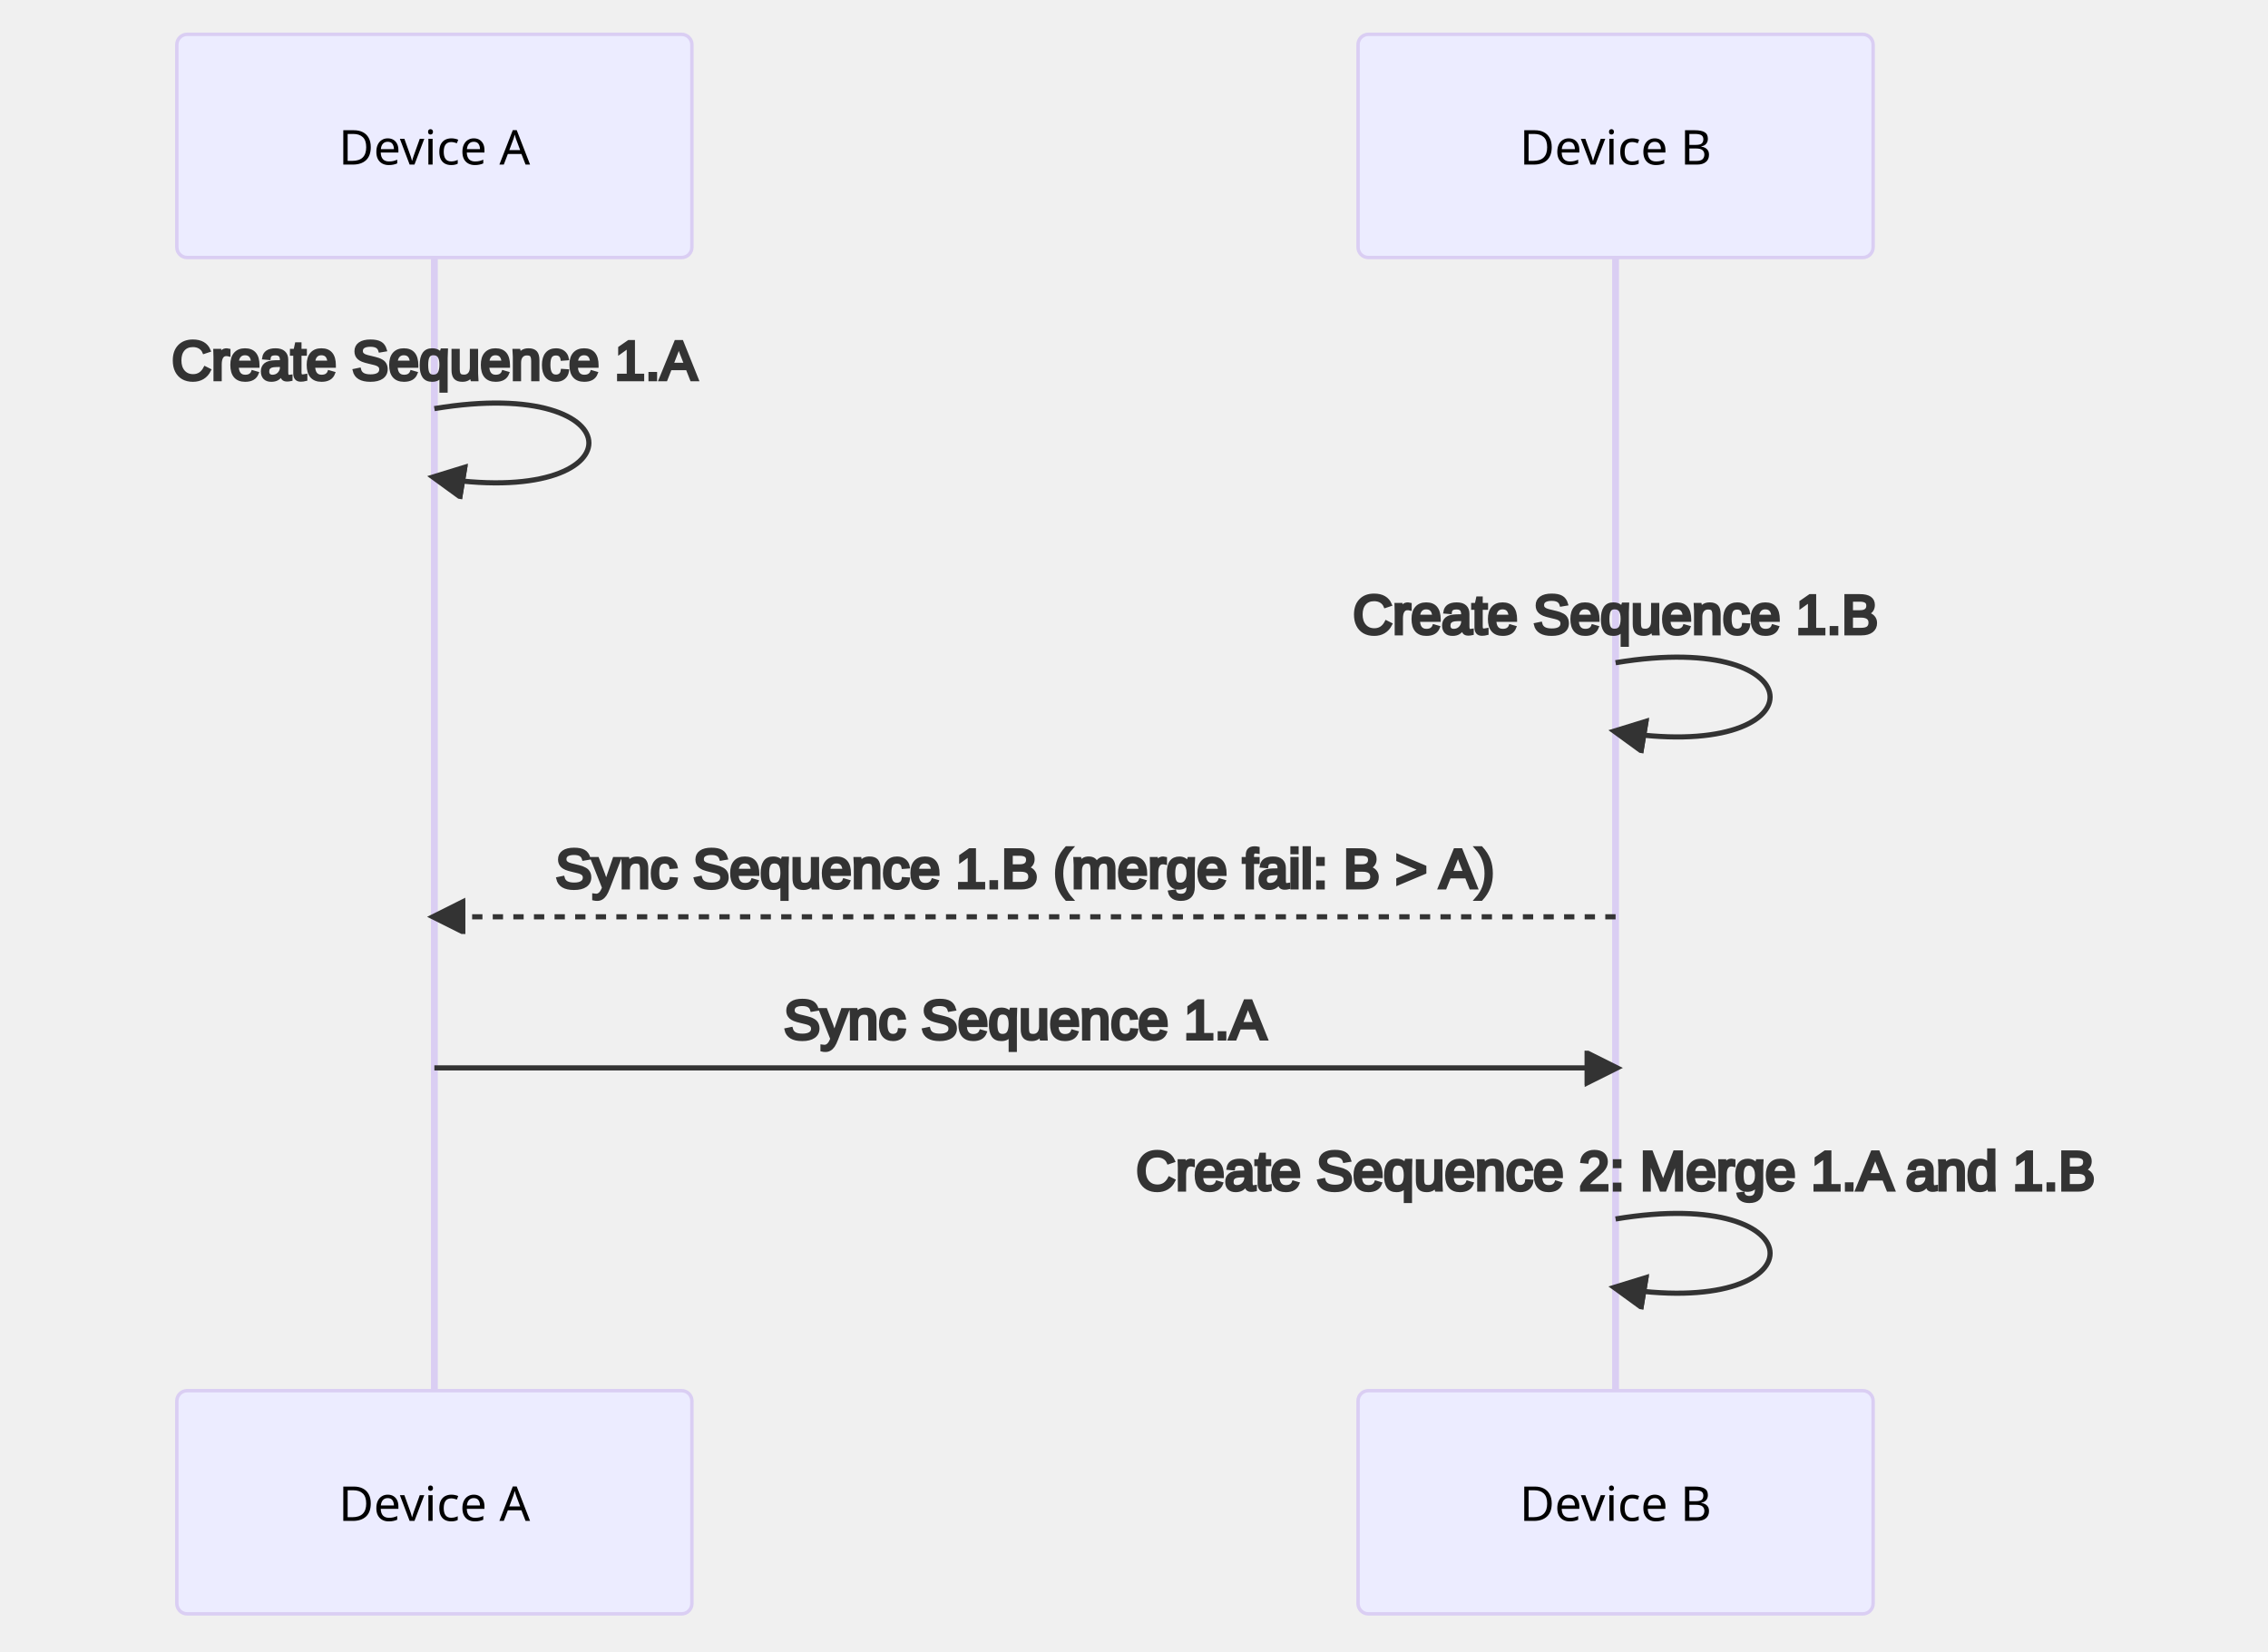
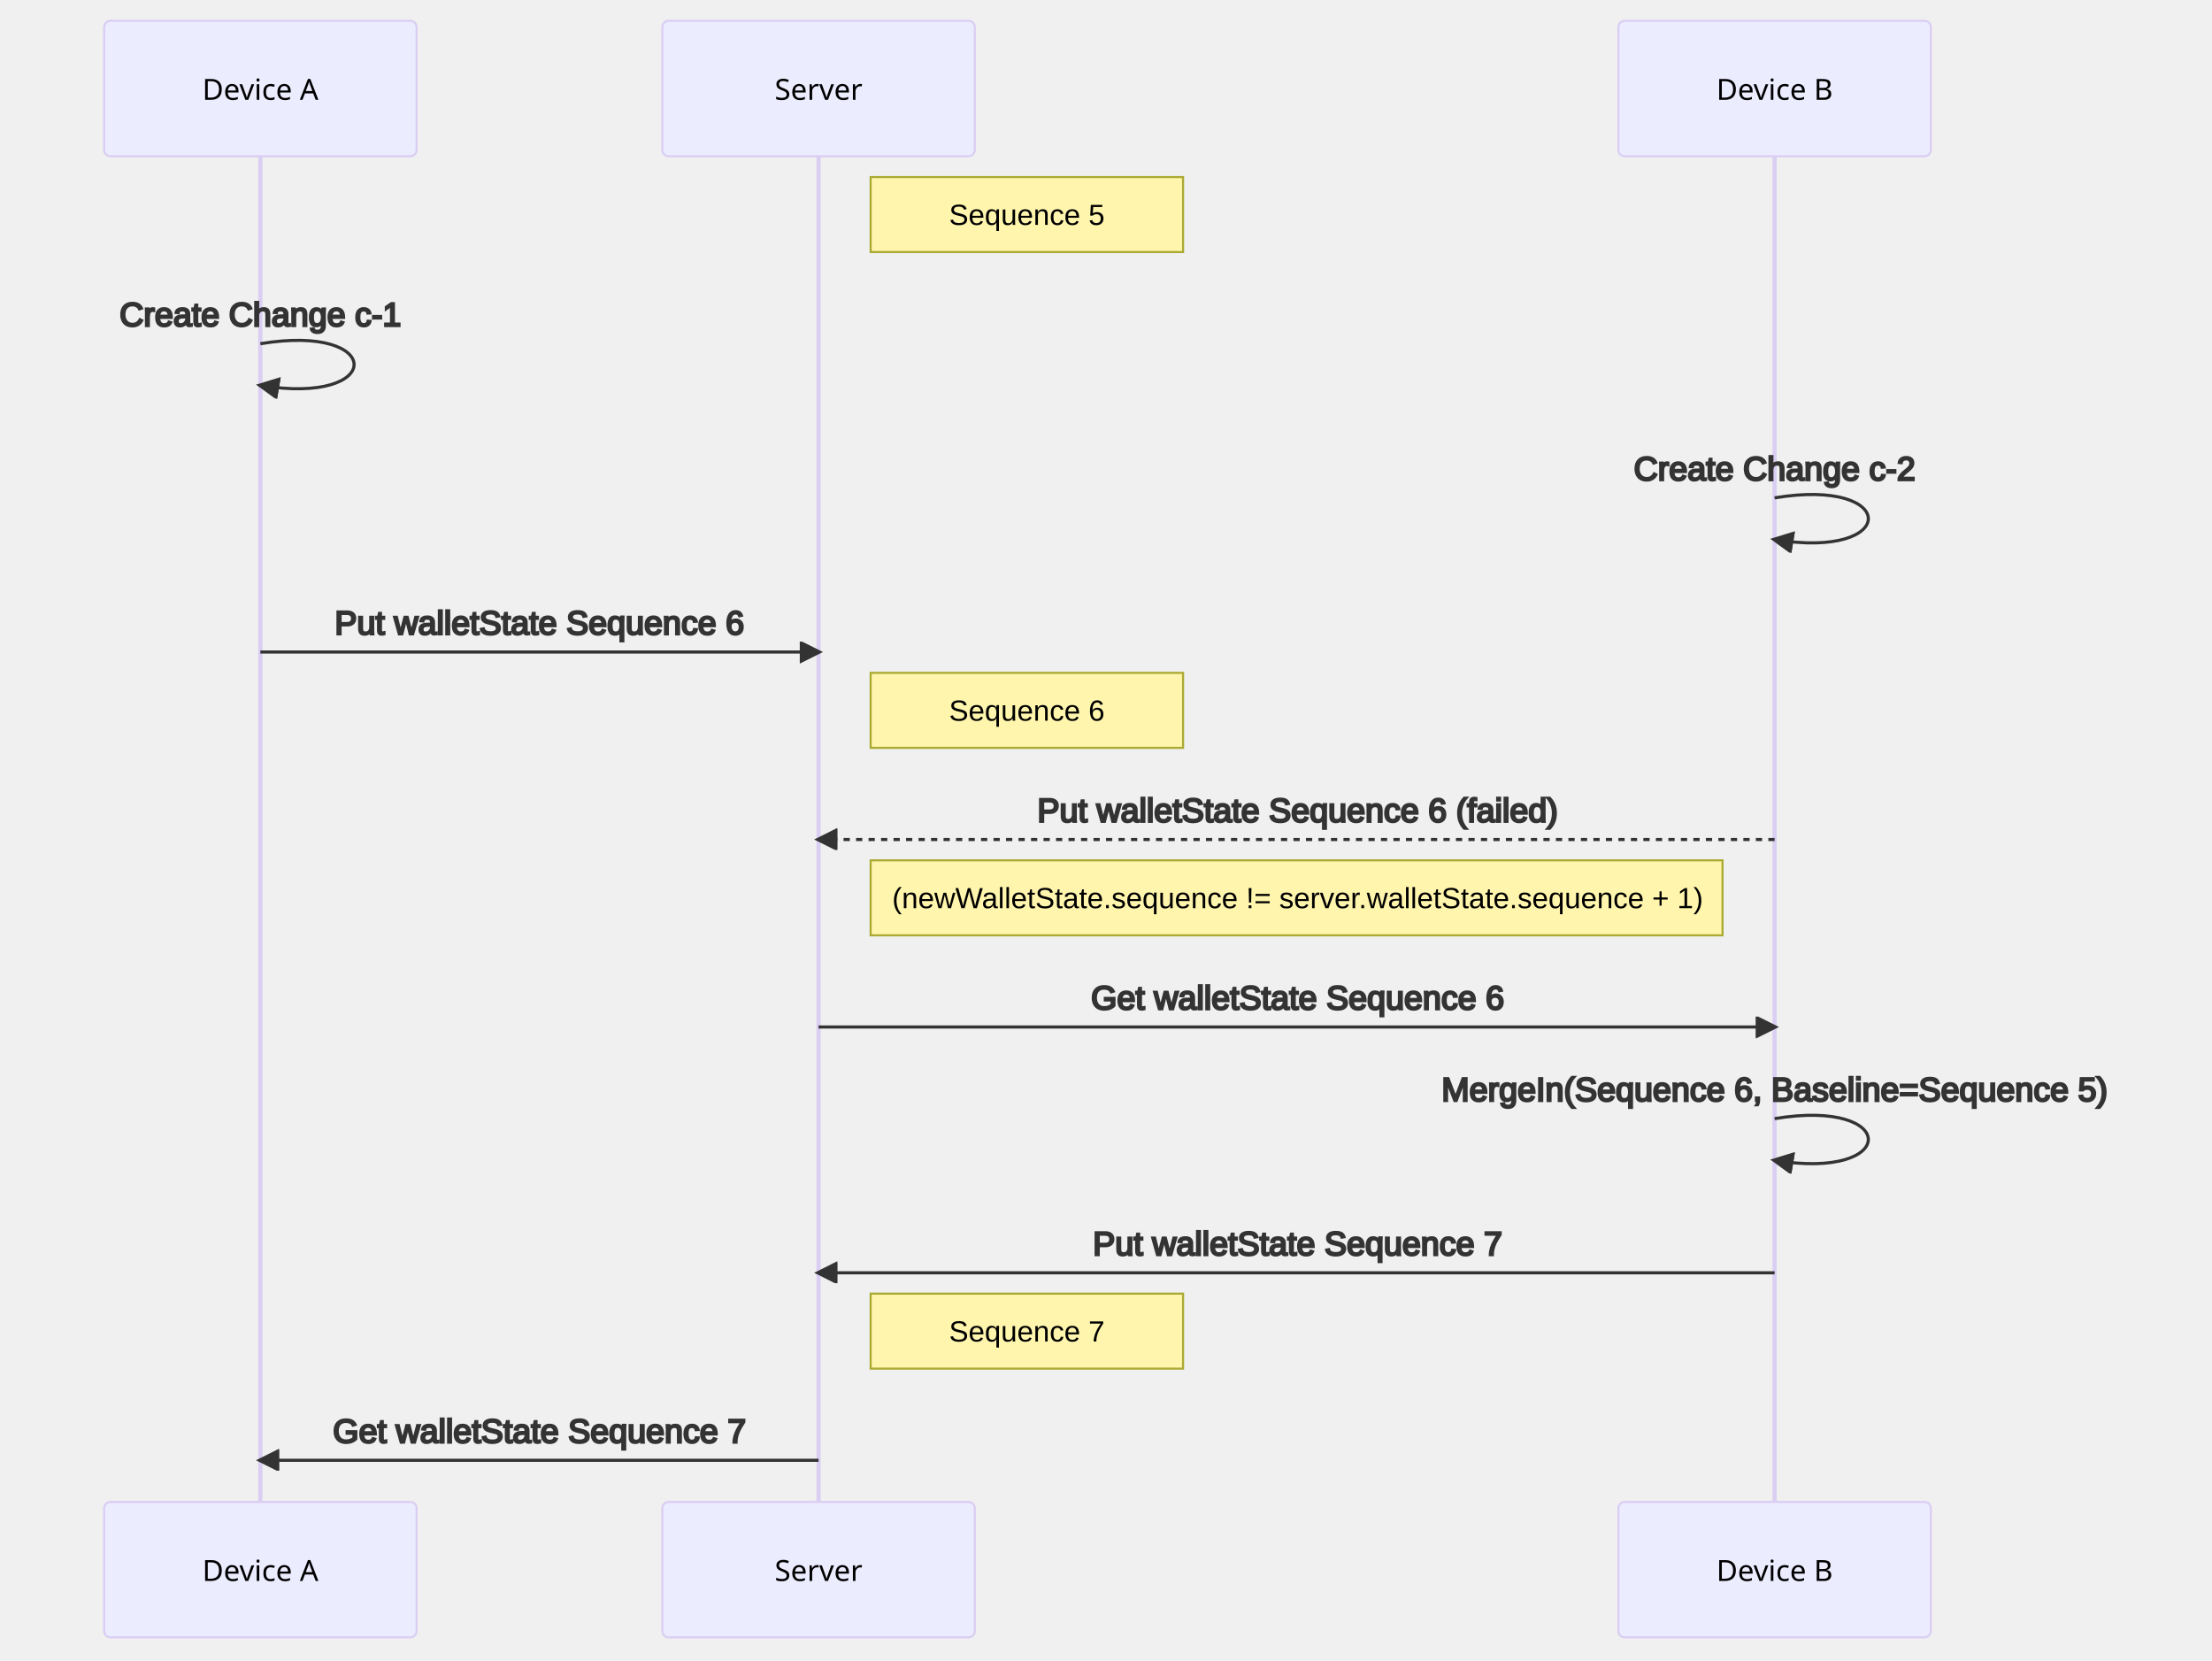
- <svg xmlns="http://www.w3.org/2000/svg" id="mermaid-1637767835686" width="100%" height="481" style="max-width: 660.5px;" viewBox="-51.5 -10 660.5 481">
-   <style>#mermaid-1637767835686 {font-family:"trebuchet ms",verdana,arial,sans-serif;font-size:16px;fill:#333;}#mermaid-1637767835686 .error-icon{fill:#552222;}#mermaid-1637767835686 .error-text{fill:#552222;stroke:#552222;}#mermaid-1637767835686 .edge-thickness-normal{stroke-width:2px;}#mermaid-1637767835686 .edge-thickness-thick{stroke-width:3.5px;}#mermaid-1637767835686 .edge-pattern-solid{stroke-dasharray:0;}#mermaid-1637767835686 .edge-pattern-dashed{stroke-dasharray:3;}#mermaid-1637767835686 .edge-pattern-dotted{stroke-dasharray:2;}#mermaid-1637767835686 .marker{fill:#333333;stroke:#333333;}#mermaid-1637767835686 .marker.cross{stroke:#333333;}#mermaid-1637767835686 svg{font-family:"trebuchet ms",verdana,arial,sans-serif;font-size:16px;}#mermaid-1637767835686 .actor{stroke:hsl(259.626, 59.777%, 87.902%);fill:#ECECFF;}#mermaid-1637767835686 text.actor&gt;tspan{fill:black;stroke:none;}#mermaid-1637767835686 .actor-line{stroke:grey;}#mermaid-1637767835686 .messageLine0{stroke-width:1.5;stroke-dasharray:none;stroke:#333;}#mermaid-1637767835686 .messageLine1{stroke-width:1.5;stroke-dasharray:2,2;stroke:#333;}#mermaid-1637767835686 #arrowhead path{fill:#333;stroke:#333;}#mermaid-1637767835686 .sequenceNumber{fill:white;}#mermaid-1637767835686 #sequencenumber{fill:#333;}#mermaid-1637767835686 #crosshead path{fill:#333;stroke:#333;}#mermaid-1637767835686 .messageText{fill:#333;stroke:#333;}#mermaid-1637767835686 .labelBox{stroke:hsl(259.626, 59.777%, 87.902%);fill:#ECECFF;}#mermaid-1637767835686 .labelText,#mermaid-1637767835686 .labelText&gt;tspan{fill:black;stroke:none;}#mermaid-1637767835686 .loopText,#mermaid-1637767835686 .loopText&gt;tspan{fill:black;stroke:none;}#mermaid-1637767835686 .loopLine{stroke-width:2px;stroke-dasharray:2,2;stroke:hsl(259.626, 59.777%, 87.902%);fill:hsl(259.626, 59.777%, 87.902%);}#mermaid-1637767835686 .note{stroke:#aaaa33;fill:#fff5ad;}#mermaid-1637767835686 .noteText,#mermaid-1637767835686 .noteText&gt;tspan{fill:black;stroke:none;}#mermaid-1637767835686 .activation0{fill:#f4f4f4;stroke:#666;}#mermaid-1637767835686 .activation1{fill:#f4f4f4;stroke:#666;}#mermaid-1637767835686 .activation2{fill:#f4f4f4;stroke:#666;}#mermaid-1637767835686 .actorPopupMenu{position:absolute;}#mermaid-1637767835686 .actorPopupMenuPanel{position:absolute;fill:#ECECFF;box-shadow:0px 8px 16px 0px rgba(0,0,0,0.2);filter:drop-shadow(3px 5px 2px rgb(0 0 0 / 0.4));}#mermaid-1637767835686 .actor-man line{stroke:hsl(259.626, 59.777%, 87.902%);fill:#ECECFF;}#mermaid-1637767835686 .actor-man circle,#mermaid-1637767835686 line{stroke:hsl(259.626, 59.777%, 87.902%);fill:#ECECFF;stroke-width:2px;}#mermaid-1637767835686 :root{--mermaid-font-family:"trebuchet ms",verdana,arial,sans-serif;}</style>
+ <svg xmlns="http://www.w3.org/2000/svg" id="mermaid-1638378949610" width="100%" height="797" style="max-width: 1062px;" viewBox="-50 -10 1062 797">
+   <style>#mermaid-1638378949610 {font-family:"trebuchet ms",verdana,arial,sans-serif;font-size:16px;fill:#333;}#mermaid-1638378949610 .error-icon{fill:#552222;}#mermaid-1638378949610 .error-text{fill:#552222;stroke:#552222;}#mermaid-1638378949610 .edge-thickness-normal{stroke-width:2px;}#mermaid-1638378949610 .edge-thickness-thick{stroke-width:3.5px;}#mermaid-1638378949610 .edge-pattern-solid{stroke-dasharray:0;}#mermaid-1638378949610 .edge-pattern-dashed{stroke-dasharray:3;}#mermaid-1638378949610 .edge-pattern-dotted{stroke-dasharray:2;}#mermaid-1638378949610 .marker{fill:#333333;stroke:#333333;}#mermaid-1638378949610 .marker.cross{stroke:#333333;}#mermaid-1638378949610 svg{font-family:"trebuchet ms",verdana,arial,sans-serif;font-size:16px;}#mermaid-1638378949610 .actor{stroke:hsl(259.626, 59.777%, 87.902%);fill:#ECECFF;}#mermaid-1638378949610 text.actor&gt;tspan{fill:black;stroke:none;}#mermaid-1638378949610 .actor-line{stroke:grey;}#mermaid-1638378949610 .messageLine0{stroke-width:1.5;stroke-dasharray:none;stroke:#333;}#mermaid-1638378949610 .messageLine1{stroke-width:1.5;stroke-dasharray:2,2;stroke:#333;}#mermaid-1638378949610 #arrowhead path{fill:#333;stroke:#333;}#mermaid-1638378949610 .sequenceNumber{fill:white;}#mermaid-1638378949610 #sequencenumber{fill:#333;}#mermaid-1638378949610 #crosshead path{fill:#333;stroke:#333;}#mermaid-1638378949610 .messageText{fill:#333;stroke:#333;}#mermaid-1638378949610 .labelBox{stroke:hsl(259.626, 59.777%, 87.902%);fill:#ECECFF;}#mermaid-1638378949610 .labelText,#mermaid-1638378949610 .labelText&gt;tspan{fill:black;stroke:none;}#mermaid-1638378949610 .loopText,#mermaid-1638378949610 .loopText&gt;tspan{fill:black;stroke:none;}#mermaid-1638378949610 .loopLine{stroke-width:2px;stroke-dasharray:2,2;stroke:hsl(259.626, 59.777%, 87.902%);fill:hsl(259.626, 59.777%, 87.902%);}#mermaid-1638378949610 .note{stroke:#aaaa33;fill:#fff5ad;}#mermaid-1638378949610 .noteText,#mermaid-1638378949610 .noteText&gt;tspan{fill:black;stroke:none;}#mermaid-1638378949610 .activation0{fill:#f4f4f4;stroke:#666;}#mermaid-1638378949610 .activation1{fill:#f4f4f4;stroke:#666;}#mermaid-1638378949610 .activation2{fill:#f4f4f4;stroke:#666;}#mermaid-1638378949610 .actorPopupMenu{position:absolute;}#mermaid-1638378949610 .actorPopupMenuPanel{position:absolute;fill:#ECECFF;box-shadow:0px 8px 16px 0px rgba(0,0,0,0.2);filter:drop-shadow(3px 5px 2px rgb(0 0 0 / 0.4));}#mermaid-1638378949610 .actor-man line{stroke:hsl(259.626, 59.777%, 87.902%);fill:#ECECFF;}#mermaid-1638378949610 .actor-man circle,#mermaid-1638378949610 line{stroke:hsl(259.626, 59.777%, 87.902%);fill:#ECECFF;stroke-width:2px;}#mermaid-1638378949610 :root{--mermaid-font-family:"trebuchet ms",verdana,arial,sans-serif;}</style>
  <g />
  <defs>
    <symbol id="computer" width="24" height="24">
      <path transform="scale(.5)" d="M2 2v13h20v-13h-20zm18 11h-16v-9h16v9zm-10.228 6l.466-1h3.524l.467 1h-4.457zm14.228 3h-24l2-6h2.104l-1.33 4h18.45l-1.297-4h2.073l2 6zm-5-10h-14v-7h14v7z" />
    </symbol>
  </defs>
  <defs>
    <symbol id="database" fill-rule="evenodd" clip-rule="evenodd">
      <path transform="scale(.5)" d="M12.258.001l.256.004.255.005.253.008.251.01.249.012.247.015.246.016.242.019.241.02.239.023.236.024.233.027.231.028.229.031.225.032.223.034.22.036.217.038.214.04.211.041.208.043.205.045.201.046.198.048.194.05.191.051.187.053.183.054.18.056.175.057.172.059.168.06.163.061.16.063.155.064.15.066.074.033.073.033.071.034.07.034.069.035.068.035.067.035.066.035.064.036.064.036.062.036.06.036.06.037.058.037.058.037.055.038.055.038.053.038.052.038.051.039.05.039.048.039.047.039.045.04.044.04.043.04.041.04.04.041.039.041.037.041.036.041.034.041.033.042.032.042.03.042.029.042.027.042.026.043.024.043.023.043.021.043.02.043.018.044.017.043.015.044.013.044.012.044.011.045.009.044.007.045.006.045.004.045.002.045.001.045v17l-.001.045-.002.045-.004.045-.006.045-.007.045-.009.044-.011.045-.012.044-.013.044-.015.044-.017.043-.018.044-.02.043-.021.043-.023.043-.024.043-.026.043-.027.042-.029.042-.03.042-.032.042-.033.042-.034.041-.036.041-.037.041-.039.041-.04.041-.041.04-.043.04-.044.04-.045.04-.047.039-.048.039-.05.039-.051.039-.052.038-.053.038-.055.038-.055.038-.058.037-.058.037-.06.037-.06.036-.062.036-.064.036-.064.036-.066.035-.067.035-.068.035-.069.035-.07.034-.071.034-.073.033-.074.033-.15.066-.155.064-.16.063-.163.061-.168.06-.172.059-.175.057-.18.056-.183.054-.187.053-.191.051-.194.05-.198.048-.201.046-.205.045-.208.043-.211.041-.214.04-.217.038-.22.036-.223.034-.225.032-.229.031-.231.028-.233.027-.236.024-.239.023-.241.02-.242.019-.246.016-.247.015-.249.012-.251.01-.253.008-.255.005-.256.004-.258.001-.258-.001-.256-.004-.255-.005-.253-.008-.251-.01-.249-.012-.247-.015-.245-.016-.243-.019-.241-.02-.238-.023-.236-.024-.234-.027-.231-.028-.228-.031-.226-.032-.223-.034-.22-.036-.217-.038-.214-.04-.211-.041-.208-.043-.204-.045-.201-.046-.198-.048-.195-.05-.19-.051-.187-.053-.184-.054-.179-.056-.176-.057-.172-.059-.167-.06-.164-.061-.159-.063-.155-.064-.151-.066-.074-.033-.072-.033-.072-.034-.07-.034-.069-.035-.068-.035-.067-.035-.066-.035-.064-.036-.063-.036-.062-.036-.061-.036-.06-.037-.058-.037-.057-.037-.056-.038-.055-.038-.053-.038-.052-.038-.051-.039-.049-.039-.049-.039-.046-.039-.046-.04-.044-.04-.043-.04-.041-.04-.04-.041-.039-.041-.037-.041-.036-.041-.034-.041-.033-.042-.032-.042-.03-.042-.029-.042-.027-.042-.026-.043-.024-.043-.023-.043-.021-.043-.02-.043-.018-.044-.017-.043-.015-.044-.013-.044-.012-.044-.011-.045-.009-.044-.007-.045-.006-.045-.004-.045-.002-.045-.001-.045v-17l.001-.045.002-.045.004-.045.006-.045.007-.045.009-.044.011-.045.012-.044.013-.044.015-.044.017-.043.018-.044.02-.043.021-.043.023-.043.024-.043.026-.043.027-.042.029-.042.03-.042.032-.042.033-.042.034-.041.036-.041.037-.041.039-.041.04-.041.041-.04.043-.04.044-.04.046-.04.046-.039.049-.039.049-.039.051-.039.052-.038.053-.038.055-.038.056-.038.057-.037.058-.037.06-.037.061-.036.062-.036.063-.036.064-.036.066-.035.067-.035.068-.035.069-.035.07-.034.072-.034.072-.033.074-.033.151-.066.155-.064.159-.063.164-.061.167-.06.172-.059.176-.057.179-.056.184-.054.187-.053.19-.051.195-.05.198-.048.201-.046.204-.045.208-.043.211-.041.214-.04.217-.038.22-.036.223-.034.226-.032.228-.031.231-.028.234-.027.236-.024.238-.023.241-.02.243-.019.245-.016.247-.015.249-.012.251-.01.253-.008.255-.005.256-.004.258-.001.258.001zm-9.258 20.499v.01l.001.021.003.021.004.022.005.021.006.022.007.022.009.023.01.022.011.023.012.023.013.023.015.023.016.024.017.023.018.024.019.024.021.024.022.025.023.024.024.025.052.049.056.05.061.051.066.051.07.051.075.051.079.052.084.052.088.052.092.052.097.052.102.051.105.052.11.052.114.051.119.051.123.051.127.05.131.05.135.05.139.048.144.049.147.047.152.047.155.047.16.045.163.045.167.043.171.043.176.041.178.041.183.039.187.039.19.037.194.035.197.035.202.033.204.031.209.03.212.029.216.027.219.025.222.024.226.021.23.02.233.018.236.016.24.015.243.012.246.01.249.008.253.005.256.004.259.001.26-.001.257-.004.254-.005.25-.008.247-.011.244-.012.241-.014.237-.016.233-.018.231-.021.226-.021.224-.024.22-.026.216-.027.212-.028.21-.031.205-.031.202-.034.198-.034.194-.036.191-.037.187-.039.183-.04.179-.04.175-.042.172-.043.168-.044.163-.045.16-.046.155-.046.152-.047.148-.048.143-.049.139-.049.136-.05.131-.05.126-.05.123-.051.118-.052.114-.051.11-.052.106-.052.101-.052.096-.052.092-.052.088-.053.083-.051.079-.052.074-.052.07-.051.065-.051.06-.051.056-.05.051-.05.023-.024.023-.025.021-.024.02-.024.019-.024.018-.024.017-.024.015-.023.014-.024.013-.023.012-.023.01-.023.01-.022.008-.022.006-.022.006-.022.004-.022.004-.021.001-.021.001-.021v-4.127l-.077.055-.08.053-.083.054-.085.053-.087.052-.09.052-.093.051-.095.05-.097.05-.1.049-.102.049-.105.048-.106.047-.109.047-.111.046-.114.045-.115.045-.118.044-.12.043-.122.042-.124.042-.126.041-.128.04-.13.04-.132.038-.134.038-.135.037-.138.037-.139.035-.142.035-.143.034-.144.033-.147.032-.148.031-.15.03-.151.03-.153.029-.154.027-.156.027-.158.026-.159.025-.161.024-.162.023-.163.022-.165.021-.166.02-.167.019-.169.018-.169.017-.171.016-.173.015-.173.014-.175.013-.175.012-.177.011-.178.01-.179.008-.179.008-.181.006-.182.005-.182.004-.184.003-.184.002h-.37l-.184-.002-.184-.003-.182-.004-.182-.005-.181-.006-.179-.008-.179-.008-.178-.01-.176-.011-.176-.012-.175-.013-.173-.014-.172-.015-.171-.016-.17-.017-.169-.018-.167-.019-.166-.02-.165-.021-.163-.022-.162-.023-.161-.024-.159-.025-.157-.026-.156-.027-.155-.027-.153-.029-.151-.03-.15-.03-.148-.031-.146-.032-.145-.033-.143-.034-.141-.035-.14-.035-.137-.037-.136-.037-.134-.038-.132-.038-.13-.04-.128-.04-.126-.041-.124-.042-.122-.042-.12-.044-.117-.043-.116-.045-.113-.045-.112-.046-.109-.047-.106-.047-.105-.048-.102-.049-.1-.049-.097-.05-.095-.05-.093-.052-.09-.051-.087-.052-.085-.053-.083-.054-.08-.054-.077-.054v4.127zm0-5.654v.011l.001.021.003.021.004.021.005.022.006.022.007.022.009.022.01.022.011.023.012.023.013.023.015.024.016.023.017.024.018.024.019.024.021.024.022.024.023.025.024.024.052.05.056.05.061.05.066.051.07.051.075.052.079.051.084.052.088.052.092.052.097.052.102.052.105.052.11.051.114.051.119.052.123.05.127.051.131.05.135.049.139.049.144.048.147.048.152.047.155.046.16.045.163.045.167.044.171.042.176.042.178.04.183.04.187.038.19.037.194.036.197.034.202.033.204.032.209.03.212.028.216.027.219.025.222.024.226.022.23.02.233.018.236.016.24.014.243.012.246.01.249.008.253.006.256.003.259.001.26-.001.257-.003.254-.006.25-.008.247-.01.244-.012.241-.015.237-.016.233-.018.231-.02.226-.022.224-.024.22-.025.216-.027.212-.029.21-.03.205-.032.202-.033.198-.035.194-.036.191-.037.187-.039.183-.039.179-.041.175-.042.172-.043.168-.044.163-.045.16-.045.155-.047.152-.047.148-.048.143-.048.139-.05.136-.049.131-.05.126-.051.123-.051.118-.051.114-.052.11-.052.106-.052.101-.052.096-.052.092-.052.088-.052.083-.052.079-.052.074-.051.07-.052.065-.051.06-.05.056-.051.051-.049.023-.025.023-.024.021-.025.02-.024.019-.024.018-.024.017-.024.015-.023.014-.023.013-.024.012-.022.01-.023.01-.023.008-.022.006-.022.006-.022.004-.021.004-.022.001-.021.001-.021v-4.139l-.077.054-.08.054-.083.054-.085.052-.087.053-.09.051-.093.051-.095.051-.097.05-.1.049-.102.049-.105.048-.106.047-.109.047-.111.046-.114.045-.115.044-.118.044-.12.044-.122.042-.124.042-.126.041-.128.04-.13.039-.132.039-.134.038-.135.037-.138.036-.139.036-.142.035-.143.033-.144.033-.147.033-.148.031-.15.03-.151.03-.153.028-.154.028-.156.027-.158.026-.159.025-.161.024-.162.023-.163.022-.165.021-.166.02-.167.019-.169.018-.169.017-.171.016-.173.015-.173.014-.175.013-.175.012-.177.011-.178.009-.179.009-.179.007-.181.007-.182.005-.182.004-.184.003-.184.002h-.37l-.184-.002-.184-.003-.182-.004-.182-.005-.181-.007-.179-.007-.179-.009-.178-.009-.176-.011-.176-.012-.175-.013-.173-.014-.172-.015-.171-.016-.17-.017-.169-.018-.167-.019-.166-.02-.165-.021-.163-.022-.162-.023-.161-.024-.159-.025-.157-.026-.156-.027-.155-.028-.153-.028-.151-.03-.15-.03-.148-.031-.146-.033-.145-.033-.143-.033-.141-.035-.14-.036-.137-.036-.136-.037-.134-.038-.132-.039-.13-.039-.128-.04-.126-.041-.124-.042-.122-.043-.12-.043-.117-.044-.116-.044-.113-.046-.112-.046-.109-.046-.106-.047-.105-.048-.102-.049-.1-.049-.097-.05-.095-.051-.093-.051-.09-.051-.087-.053-.085-.052-.083-.054-.08-.054-.077-.054v4.139zm0-5.666v.011l.001.02.003.022.004.021.005.022.006.021.007.022.009.023.01.022.011.023.012.023.013.023.015.023.016.024.017.024.018.023.019.024.021.025.022.024.023.024.024.025.052.05.056.05.061.05.066.051.07.051.075.052.079.051.084.052.088.052.092.052.097.052.102.052.105.051.11.052.114.051.119.051.123.051.127.05.131.05.135.05.139.049.144.048.147.048.152.047.155.046.16.045.163.045.167.043.171.043.176.042.178.04.183.04.187.038.19.037.194.036.197.034.202.033.204.032.209.03.212.028.216.027.219.025.222.024.226.021.23.02.233.018.236.017.24.014.243.012.246.01.249.008.253.006.256.003.259.001.26-.001.257-.003.254-.006.25-.008.247-.01.244-.013.241-.014.237-.016.233-.018.231-.02.226-.022.224-.024.22-.025.216-.027.212-.029.21-.03.205-.032.202-.033.198-.035.194-.036.191-.037.187-.039.183-.039.179-.041.175-.042.172-.043.168-.044.163-.045.16-.045.155-.047.152-.047.148-.048.143-.049.139-.049.136-.049.131-.051.126-.05.123-.051.118-.052.114-.051.11-.052.106-.052.101-.052.096-.052.092-.052.088-.052.083-.052.079-.052.074-.052.07-.051.065-.051.06-.051.056-.05.051-.049.023-.025.023-.025.021-.024.02-.024.019-.024.018-.024.017-.024.015-.023.014-.024.013-.023.012-.023.01-.022.01-.023.008-.022.006-.022.006-.022.004-.022.004-.021.001-.021.001-.021v-4.153l-.077.054-.08.054-.083.053-.085.053-.087.053-.09.051-.093.051-.095.051-.097.05-.1.049-.102.048-.105.048-.106.048-.109.046-.111.046-.114.046-.115.044-.118.044-.12.043-.122.043-.124.042-.126.041-.128.04-.13.039-.132.039-.134.038-.135.037-.138.036-.139.036-.142.034-.143.034-.144.033-.147.032-.148.032-.15.03-.151.03-.153.028-.154.028-.156.027-.158.026-.159.024-.161.024-.162.023-.163.023-.165.021-.166.02-.167.019-.169.018-.169.017-.171.016-.173.015-.173.014-.175.013-.175.012-.177.01-.178.01-.179.009-.179.007-.181.006-.182.006-.182.004-.184.003-.184.001-.185.001-.185-.001-.184-.001-.184-.003-.182-.004-.182-.006-.181-.006-.179-.007-.179-.009-.178-.01-.176-.01-.176-.012-.175-.013-.173-.014-.172-.015-.171-.016-.17-.017-.169-.018-.167-.019-.166-.02-.165-.021-.163-.023-.162-.023-.161-.024-.159-.024-.157-.026-.156-.027-.155-.028-.153-.028-.151-.03-.15-.03-.148-.032-.146-.032-.145-.033-.143-.034-.141-.034-.14-.036-.137-.036-.136-.037-.134-.038-.132-.039-.13-.039-.128-.041-.126-.041-.124-.041-.122-.043-.12-.043-.117-.044-.116-.044-.113-.046-.112-.046-.109-.046-.106-.048-.105-.048-.102-.048-.1-.05-.097-.049-.095-.051-.093-.051-.09-.052-.087-.052-.085-.053-.083-.053-.08-.054-.077-.054v4.153zm8.74-8.179l-.257.004-.254.005-.25.008-.247.011-.244.012-.241.014-.237.016-.233.018-.231.021-.226.022-.224.023-.22.026-.216.027-.212.028-.21.031-.205.032-.202.033-.198.034-.194.036-.191.038-.187.038-.183.04-.179.041-.175.042-.172.043-.168.043-.163.045-.16.046-.155.046-.152.048-.148.048-.143.048-.139.049-.136.05-.131.05-.126.051-.123.051-.118.051-.114.052-.11.052-.106.052-.101.052-.096.052-.092.052-.088.052-.083.052-.079.052-.074.051-.07.052-.065.051-.06.05-.056.05-.051.05-.023.025-.023.024-.021.024-.02.025-.019.024-.018.024-.017.023-.015.024-.014.023-.013.023-.012.023-.01.023-.01.022-.008.022-.006.023-.006.021-.004.022-.004.021-.001.021-.001.021.001.021.001.021.004.021.004.022.006.021.006.023.008.022.01.022.01.023.012.023.013.023.014.023.015.024.017.023.018.024.019.024.02.025.021.024.023.024.023.025.051.05.056.05.06.05.065.051.07.052.074.051.079.052.083.052.088.052.092.052.096.052.101.052.106.052.11.052.114.052.118.051.123.051.126.051.131.05.136.05.139.049.143.048.148.048.152.048.155.046.16.046.163.045.168.043.172.043.175.042.179.041.183.04.187.038.191.038.194.036.198.034.202.033.205.032.21.031.212.028.216.027.22.026.224.023.226.022.231.021.233.018.237.016.241.014.244.012.247.011.25.008.254.005.257.004.26.001.26-.001.257-.004.254-.005.25-.008.247-.011.244-.012.241-.014.237-.016.233-.018.231-.021.226-.022.224-.023.22-.026.216-.027.212-.028.21-.031.205-.032.202-.033.198-.034.194-.036.191-.038.187-.038.183-.04.179-.041.175-.042.172-.043.168-.043.163-.045.16-.046.155-.046.152-.048.148-.048.143-.048.139-.049.136-.05.131-.05.126-.051.123-.051.118-.051.114-.052.11-.052.106-.052.101-.052.096-.052.092-.052.088-.052.083-.052.079-.052.074-.051.07-.052.065-.051.06-.05.056-.05.051-.05.023-.025.023-.024.021-.024.02-.025.019-.024.018-.024.017-.023.015-.024.014-.023.013-.023.012-.023.01-.023.01-.022.008-.022.006-.023.006-.021.004-.022.004-.021.001-.021.001-.021-.001-.021-.001-.021-.004-.021-.004-.022-.006-.021-.006-.023-.008-.022-.01-.022-.01-.023-.012-.023-.013-.023-.014-.023-.015-.024-.017-.023-.018-.024-.019-.024-.02-.025-.021-.024-.023-.024-.023-.025-.051-.05-.056-.05-.06-.05-.065-.051-.07-.052-.074-.051-.079-.052-.083-.052-.088-.052-.092-.052-.096-.052-.101-.052-.106-.052-.11-.052-.114-.052-.118-.051-.123-.051-.126-.051-.131-.05-.136-.05-.139-.049-.143-.048-.148-.048-.152-.048-.155-.046-.16-.046-.163-.045-.168-.043-.172-.043-.175-.042-.179-.041-.183-.04-.187-.038-.191-.038-.194-.036-.198-.034-.202-.033-.205-.032-.21-.031-.212-.028-.216-.027-.22-.026-.224-.023-.226-.022-.231-.021-.233-.018-.237-.016-.241-.014-.244-.012-.247-.011-.25-.008-.254-.005-.257-.004-.26-.001-.26.001z" />
    </symbol>
  </defs>
  <defs>
    <symbol id="clock" width="24" height="24">
      <path transform="scale(.5)" d="M12 2c5.514 0 10 4.486 10 10s-4.486 10-10 10-10-4.486-10-10 4.486-10 10-10zm0-2c-6.627 0-12 5.373-12 12s5.373 12 12 12 12-5.373 12-12-5.373-12-12-12zm5.848 12.459c.202.038.202.333.001.372-1.907.361-6.045 1.111-6.547 1.111-.719 0-1.301-.582-1.301-1.301 0-.512.77-5.447 1.125-7.445.034-.192.312-.181.343.014l.985 6.238 5.394 1.011z" />
    </symbol>
  </defs>
  <g>
-     <line id="actor0" x1="75" y1="5" x2="75" y2="415" class="200" stroke-width="0.5px" stroke="#999" />
+     <line id="actor0" x1="75" y1="5" x2="75" y2="731" class="200" stroke-width="0.5px" stroke="#999" />
    <g id="root-0">
      <rect x="0" y="0" fill="#eaeaea" stroke="#666" width="150" height="65" rx="3" ry="3" class="actor" />
      <text x="75" y="32.5" dominant-baseline="central" alignment-baseline="central" class="actor" style="text-anchor: middle; font-size: 14px; font-weight: 400; font-family: Open-Sans, sans-serif;">
        <tspan x="75" dy="0">Device A</tspan>
      </text>
    </g>
  </g>
  <g>
-     <line id="actor1" x1="419" y1="5" x2="419" y2="415" class="200" stroke-width="0.5px" stroke="#999" />
+     <line id="actor1" x1="343" y1="5" x2="343" y2="731" class="200" stroke-width="0.5px" stroke="#999" />
    <g id="root-1">
-       <rect x="344" y="0" fill="#eaeaea" stroke="#666" width="150" height="65" rx="3" ry="3" class="actor" />
-       <text x="419" y="32.5" dominant-baseline="central" alignment-baseline="central" class="actor" style="text-anchor: middle; font-size: 14px; font-weight: 400; font-family: Open-Sans, sans-serif;">
-         <tspan x="419" dy="0">Device B</tspan>
+       <rect x="268" y="0" fill="#eaeaea" stroke="#666" width="150" height="65" rx="3" ry="3" class="actor" />
+       <text x="343" y="32.5" dominant-baseline="central" alignment-baseline="central" class="actor" style="text-anchor: middle; font-size: 14px; font-weight: 400; font-family: Open-Sans, sans-serif;">
+         <tspan x="343" dy="0">Server</tspan>
+       </text>
+     </g>
+   </g>
+   <g>
+     <line id="actor2" x1="802" y1="5" x2="802" y2="731" class="200" stroke-width="0.5px" stroke="#999" />
+     <g id="root-2">
+       <rect x="727" y="0" fill="#eaeaea" stroke="#666" width="150" height="65" rx="3" ry="3" class="actor" />
+       <text x="802" y="32.5" dominant-baseline="central" alignment-baseline="central" class="actor" style="text-anchor: middle; font-size: 14px; font-weight: 400; font-family: Open-Sans, sans-serif;">
+         <tspan x="802" dy="0">Device B</tspan>
      </text>
    </g>
  </g>
  <defs>
    <marker id="arrowhead" refX="9" refY="5" markerUnits="userSpaceOnUse" markerWidth="12" markerHeight="12" orient="auto">
      <path d="M 0 0 L 10 5 L 0 10 z" />
    </marker>
  </defs>
  <defs>
    <marker id="crosshead" markerWidth="15" markerHeight="8" orient="auto" refX="16" refY="4">
      <path fill="black" stroke="#000000" stroke-width="1px" d="M 9,2 V 6 L16,4 Z" style="stroke-dasharray: 0, 0;" />
      <path fill="none" stroke="#000000" stroke-width="1px" d="M 0,1 L 6,7 M 6,1 L 0,7" style="stroke-dasharray: 0, 0;" />
    </marker>
  </defs>
  <defs>
    <marker id="filled-head" refX="18" refY="7" markerWidth="20" markerHeight="28" orient="auto">
      <path d="M 18,7 L9,13 L14,7 L9,1 Z" />
    </marker>
  </defs>
  <defs>
    <marker id="sequencenumber" refX="15" refY="15" markerWidth="60" markerHeight="40" orient="auto">
      <circle cx="15" cy="15" r="6" />
    </marker>
  </defs>
-   <text x="75" y="80" text-anchor="middle" dominant-baseline="middle" alignment-baseline="middle" class="messageText" dy="1em" style="font-family: &quot;trebuchet ms&quot;, verdana, arial, sans-serif; font-size: 16px; font-weight: 400;">Create Sequence 1.A</text>
-   <path d="M 75,109 C 135,99 135,139 75,129" class="messageLine0" stroke-width="2" stroke="none" marker-end="url(#arrowhead)" style="fill: none;" />
-   <text x="419" y="154" text-anchor="middle" dominant-baseline="middle" alignment-baseline="middle" class="messageText" dy="1em" style="font-family: &quot;trebuchet ms&quot;, verdana, arial, sans-serif; font-size: 16px; font-weight: 400;">Create Sequence 1.B</text>
-   <path d="M 419,183 C 479,173 479,213 419,203" class="messageLine0" stroke-width="2" stroke="none" marker-end="url(#arrowhead)" style="fill: none;" />
-   <text x="247" y="228" text-anchor="middle" dominant-baseline="middle" alignment-baseline="middle" class="messageText" dy="1em" style="font-family: &quot;trebuchet ms&quot;, verdana, arial, sans-serif; font-size: 16px; font-weight: 400;">Sync Sequence 1.B (merge fail: B &gt; A)</text>
-   <line x1="419" y1="257" x2="75" y2="257" class="messageLine1" stroke-width="2" stroke="none" marker-end="url(#arrowhead)" style="stroke-dasharray: 3, 3; fill: none;" />
-   <text x="247" y="272" text-anchor="middle" dominant-baseline="middle" alignment-baseline="middle" class="messageText" dy="1em" style="font-family: &quot;trebuchet ms&quot;, verdana, arial, sans-serif; font-size: 16px; font-weight: 400;">Sync Sequence 1.A</text>
-   <line x1="75" y1="301" x2="419" y2="301" class="messageLine0" stroke-width="2" stroke="none" marker-end="url(#arrowhead)" style="fill: none;" />
-   <text x="419" y="316" text-anchor="middle" dominant-baseline="middle" alignment-baseline="middle" class="messageText" dy="1em" style="font-family: &quot;trebuchet ms&quot;, verdana, arial, sans-serif; font-size: 16px; font-weight: 400;">Create Sequence 2: Merge 1.A and 1.B</text>
-   <path d="M 419,345 C 479,335 479,375 419,365" class="messageLine0" stroke-width="2" stroke="none" marker-end="url(#arrowhead)" style="fill: none;" />
  <g>
-     <rect x="0" y="395" fill="#eaeaea" stroke="#666" width="150" height="65" rx="3" ry="3" class="actor" />
-     <text x="75" y="427.5" dominant-baseline="central" alignment-baseline="central" class="actor" style="text-anchor: middle; font-size: 14px; font-weight: 400; font-family: Open-Sans, sans-serif;">
+     <rect x="368" y="75" fill="#EDF2AE" stroke="#666" width="150" height="36" rx="0" ry="0" class="note" />
+     <text x="443" y="80" text-anchor="middle" dominant-baseline="middle" alignment-baseline="middle" class="noteText" dy="1em" style="font-family: &quot;trebuchet ms&quot;, verdana, arial, sans-serif; font-size: 14px; font-weight: 400;">
+       <tspan x="443">Sequence 5</tspan>
+     </text>
+   </g>
+   <text x="75" y="126" text-anchor="middle" dominant-baseline="middle" alignment-baseline="middle" class="messageText" dy="1em" style="font-family: &quot;trebuchet ms&quot;, verdana, arial, sans-serif; font-size: 16px; font-weight: 400;">Create Change c-1</text>
+   <path d="M 75,155 C 135,145 135,185 75,175" class="messageLine0" stroke-width="2" stroke="none" marker-end="url(#arrowhead)" style="fill: none;" />
+   <text x="802" y="200" text-anchor="middle" dominant-baseline="middle" alignment-baseline="middle" class="messageText" dy="1em" style="font-family: &quot;trebuchet ms&quot;, verdana, arial, sans-serif; font-size: 16px; font-weight: 400;">Create Change c-2</text>
+   <path d="M 802,229 C 862,219 862,259 802,249" class="messageLine0" stroke-width="2" stroke="none" marker-end="url(#arrowhead)" style="fill: none;" />
+   <text x="209" y="274" text-anchor="middle" dominant-baseline="middle" alignment-baseline="middle" class="messageText" dy="1em" style="font-family: &quot;trebuchet ms&quot;, verdana, arial, sans-serif; font-size: 16px; font-weight: 400;">Put walletState Sequence 6</text>
+   <line x1="75" y1="303" x2="343" y2="303" class="messageLine0" stroke-width="2" stroke="none" marker-end="url(#arrowhead)" style="fill: none;" />
+   <g>
+     <rect x="368" y="313" fill="#EDF2AE" stroke="#666" width="150" height="36" rx="0" ry="0" class="note" />
+     <text x="443" y="318" text-anchor="middle" dominant-baseline="middle" alignment-baseline="middle" class="noteText" dy="1em" style="font-family: &quot;trebuchet ms&quot;, verdana, arial, sans-serif; font-size: 14px; font-weight: 400;">
+       <tspan x="443">Sequence 6</tspan>
+     </text>
+   </g>
+   <text x="573" y="364" text-anchor="middle" dominant-baseline="middle" alignment-baseline="middle" class="messageText" dy="1em" style="font-family: &quot;trebuchet ms&quot;, verdana, arial, sans-serif; font-size: 16px; font-weight: 400;">Put walletState Sequence 6 (failed)</text>
+   <line x1="802" y1="393" x2="343" y2="393" class="messageLine1" stroke-width="2" stroke="none" marker-end="url(#arrowhead)" style="stroke-dasharray: 3, 3; fill: none;" />
+   <g>
+     <rect x="368" y="403" fill="#EDF2AE" stroke="#666" width="409" height="36" rx="0" ry="0" class="note" />
+     <text x="573" y="408" text-anchor="middle" dominant-baseline="middle" alignment-baseline="middle" class="noteText" dy="1em" style="font-family: &quot;trebuchet ms&quot;, verdana, arial, sans-serif; font-size: 14px; font-weight: 400;">
+       <tspan x="573">(newWalletState.sequence != server.walletState.sequence + 1)</tspan>
+     </text>
+   </g>
+   <text x="573" y="454" text-anchor="middle" dominant-baseline="middle" alignment-baseline="middle" class="messageText" dy="1em" style="font-family: &quot;trebuchet ms&quot;, verdana, arial, sans-serif; font-size: 16px; font-weight: 400;">Get walletState Sequence 6</text>
+   <line x1="343" y1="483" x2="802" y2="483" class="messageLine0" stroke-width="2" stroke="none" marker-end="url(#arrowhead)" style="fill: none;" />
+   <text x="802" y="498" text-anchor="middle" dominant-baseline="middle" alignment-baseline="middle" class="messageText" dy="1em" style="font-family: &quot;trebuchet ms&quot;, verdana, arial, sans-serif; font-size: 16px; font-weight: 400;">MergeIn(Sequence 6, Baseline=Sequence 5)</text>
+   <path d="M 802,527 C 862,517 862,557 802,547" class="messageLine0" stroke-width="2" stroke="none" marker-end="url(#arrowhead)" style="fill: none;" />
+   <text x="573" y="572" text-anchor="middle" dominant-baseline="middle" alignment-baseline="middle" class="messageText" dy="1em" style="font-family: &quot;trebuchet ms&quot;, verdana, arial, sans-serif; font-size: 16px; font-weight: 400;">Put walletState Sequence 7</text>
+   <line x1="802" y1="601" x2="343" y2="601" class="messageLine0" stroke-width="2" stroke="none" marker-end="url(#arrowhead)" style="fill: none;" />
+   <g>
+     <rect x="368" y="611" fill="#EDF2AE" stroke="#666" width="150" height="36" rx="0" ry="0" class="note" />
+     <text x="443" y="616" text-anchor="middle" dominant-baseline="middle" alignment-baseline="middle" class="noteText" dy="1em" style="font-family: &quot;trebuchet ms&quot;, verdana, arial, sans-serif; font-size: 14px; font-weight: 400;">
+       <tspan x="443">Sequence 7</tspan>
+     </text>
+   </g>
+   <text x="209" y="662" text-anchor="middle" dominant-baseline="middle" alignment-baseline="middle" class="messageText" dy="1em" style="font-family: &quot;trebuchet ms&quot;, verdana, arial, sans-serif; font-size: 16px; font-weight: 400;">Get walletState Sequence 7</text>
+   <line x1="343" y1="691" x2="75" y2="691" class="messageLine0" stroke-width="2" stroke="none" marker-end="url(#arrowhead)" style="fill: none;" />
+   <g>
+     <rect x="0" y="711" fill="#eaeaea" stroke="#666" width="150" height="65" rx="3" ry="3" class="actor" />
+     <text x="75" y="743.5" dominant-baseline="central" alignment-baseline="central" class="actor" style="text-anchor: middle; font-size: 14px; font-weight: 400; font-family: Open-Sans, sans-serif;">
      <tspan x="75" dy="0">Device A</tspan>
    </text>
  </g>
  <g>
-     <rect x="344" y="395" fill="#eaeaea" stroke="#666" width="150" height="65" rx="3" ry="3" class="actor" />
-     <text x="419" y="427.5" dominant-baseline="central" alignment-baseline="central" class="actor" style="text-anchor: middle; font-size: 14px; font-weight: 400; font-family: Open-Sans, sans-serif;">
-       <tspan x="419" dy="0">Device B</tspan>
+     <rect x="268" y="711" fill="#eaeaea" stroke="#666" width="150" height="65" rx="3" ry="3" class="actor" />
+     <text x="343" y="743.5" dominant-baseline="central" alignment-baseline="central" class="actor" style="text-anchor: middle; font-size: 14px; font-weight: 400; font-family: Open-Sans, sans-serif;">
+       <tspan x="343" dy="0">Server</tspan>
+     </text>
+   </g>
+   <g>
+     <rect x="727" y="711" fill="#eaeaea" stroke="#666" width="150" height="65" rx="3" ry="3" class="actor" />
+     <text x="802" y="743.5" dominant-baseline="central" alignment-baseline="central" class="actor" style="text-anchor: middle; font-size: 14px; font-weight: 400; font-family: Open-Sans, sans-serif;">
+       <tspan x="802" dy="0">Device B</tspan>
    </text>
  </g>
</svg>
